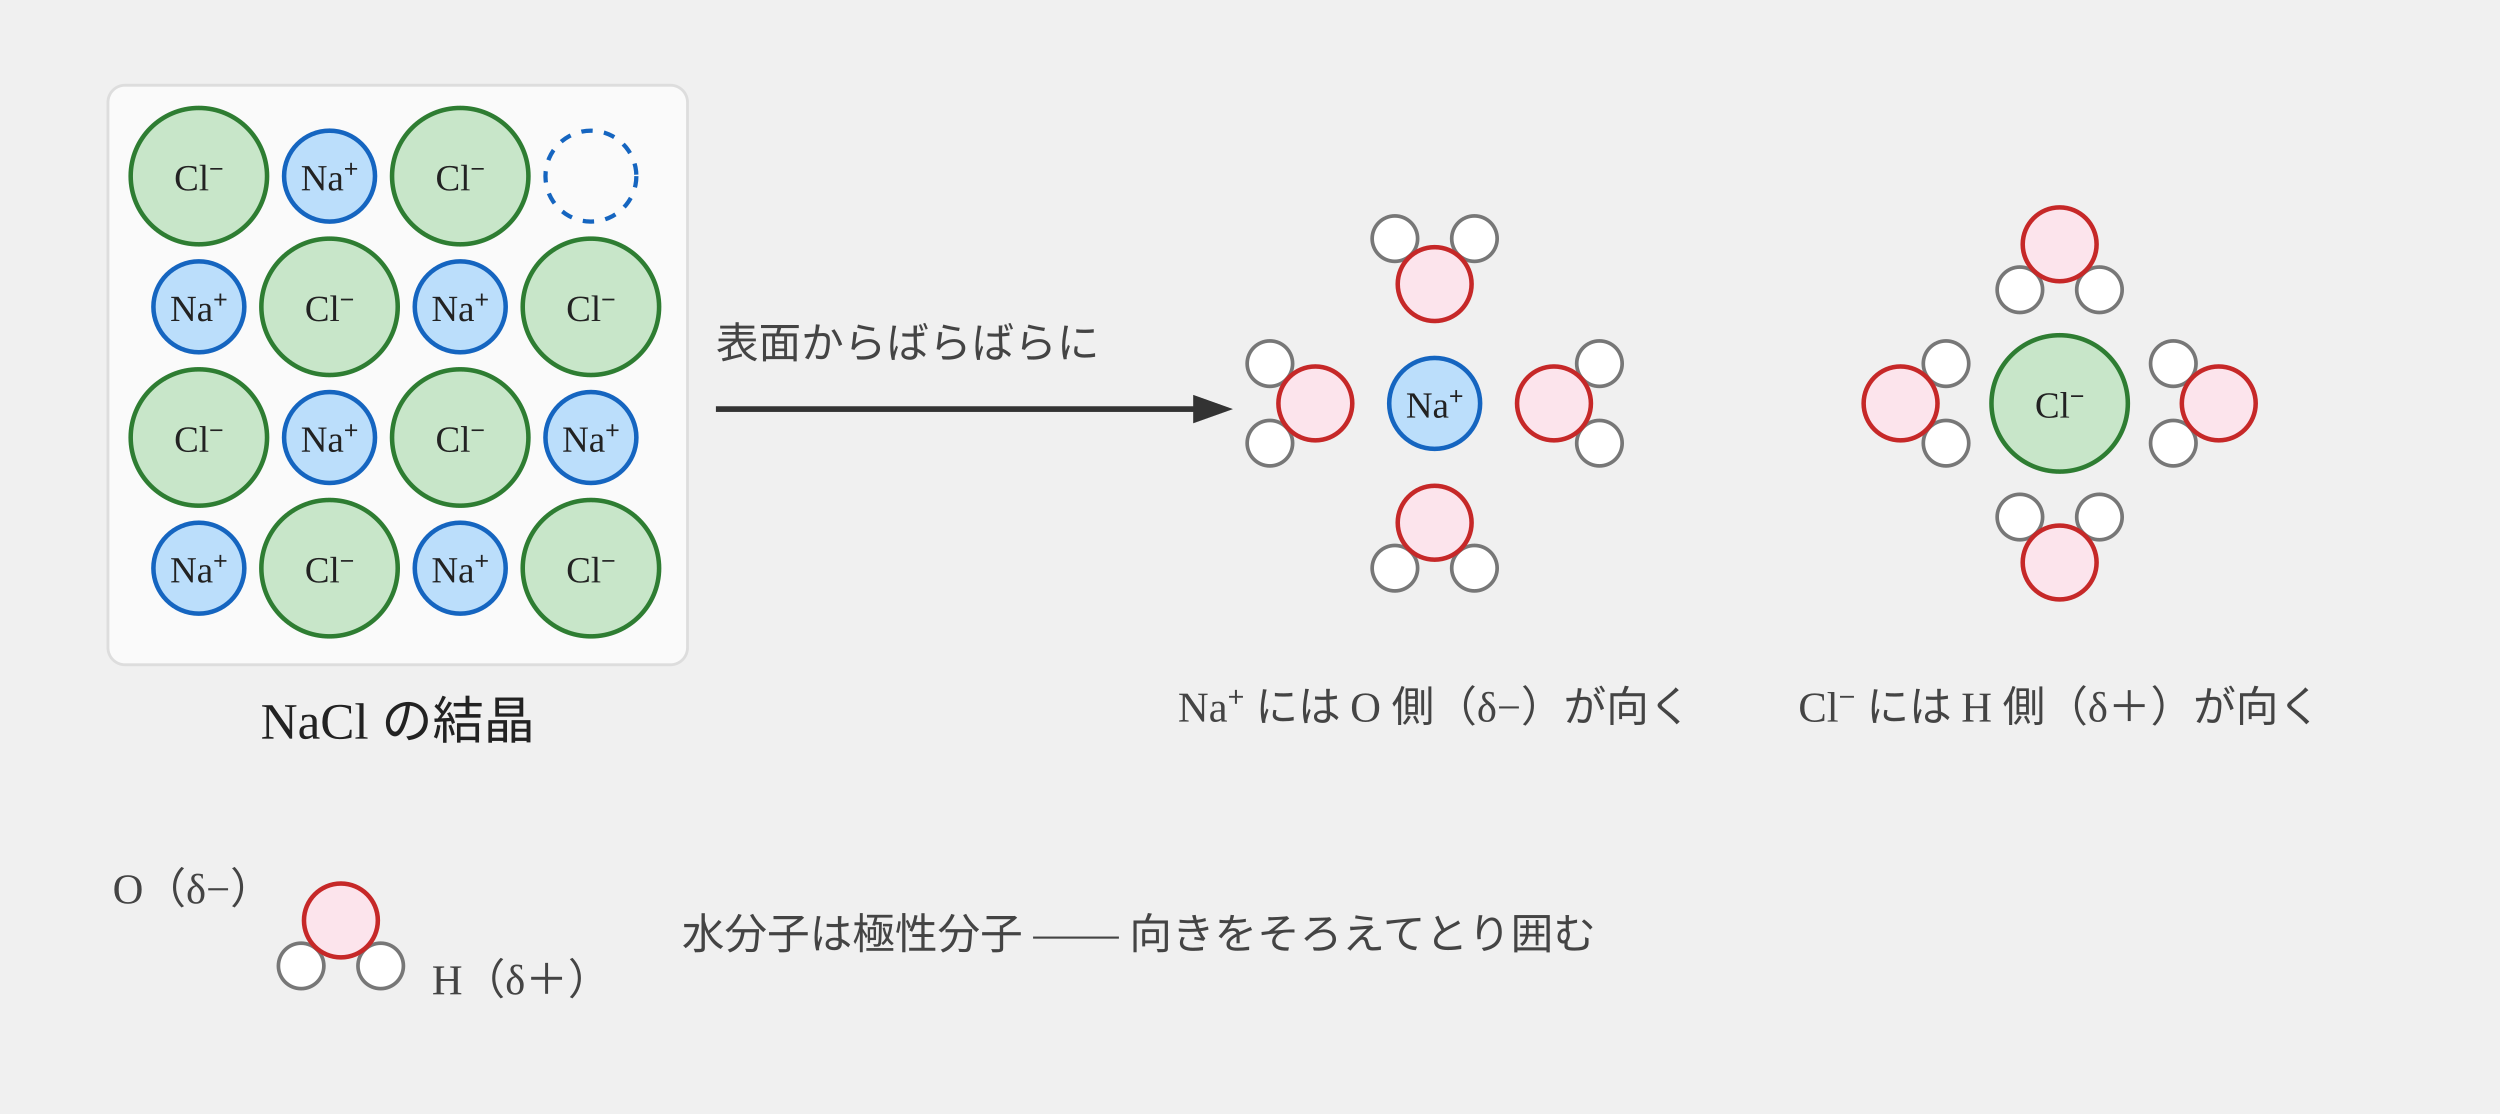
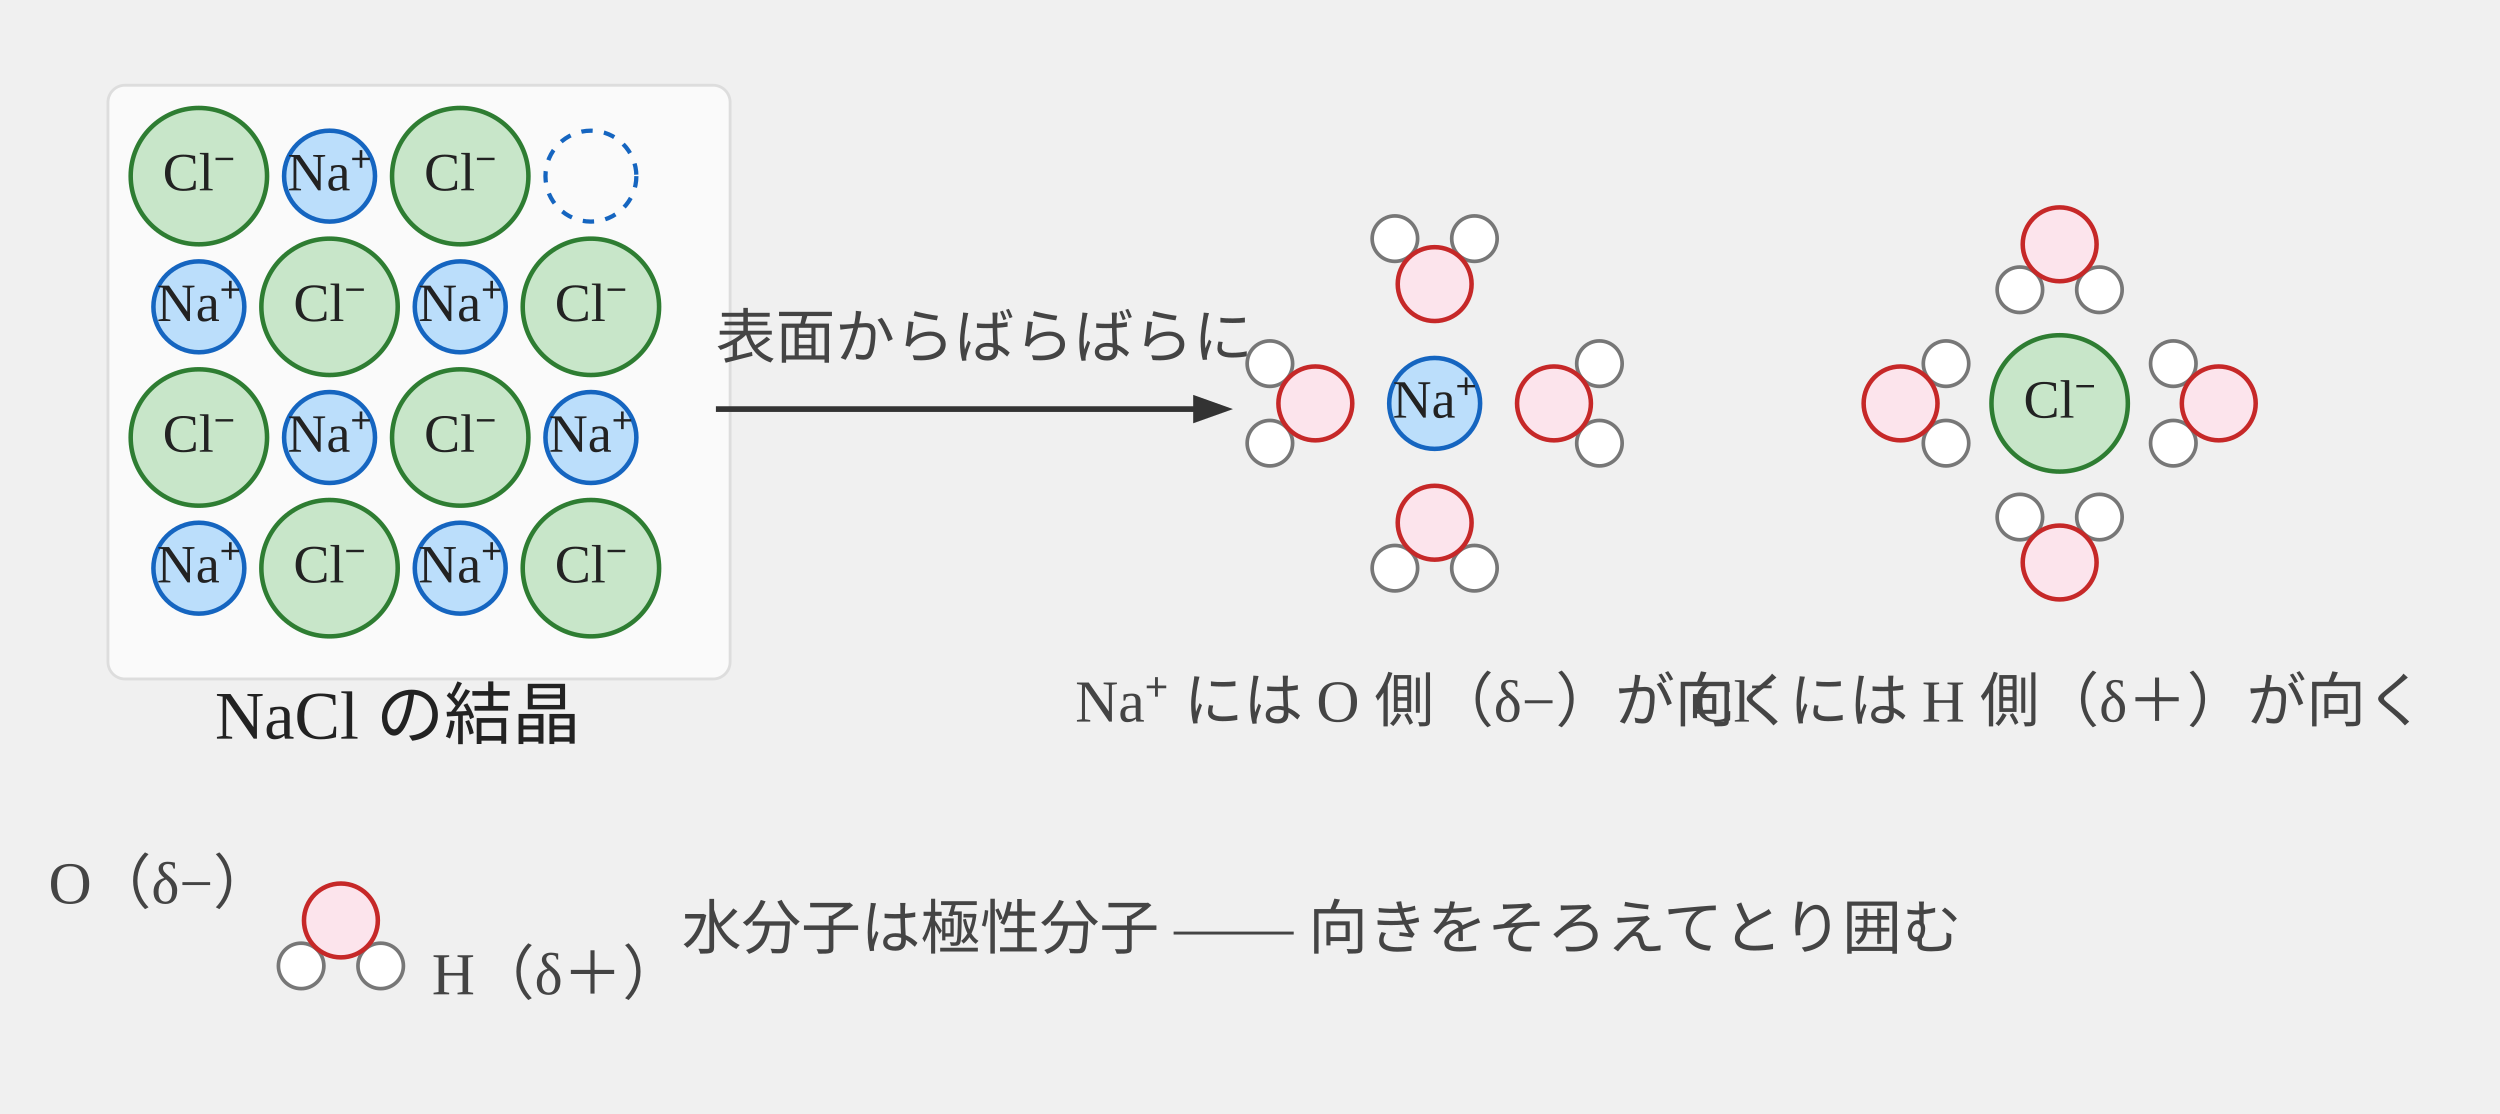
<svg xmlns="http://www.w3.org/2000/svg" width="602.105" height="268.211" viewBox="0 48 880 392" role="img">
  <defs>
    <g id="water">
      <line x1="0" y1="0" x2="-14" y2="16" stroke="#888" stroke-width="3" />
      <line x1="0" y1="0" x2="14" y2="16" stroke="#888" stroke-width="3" />
      <circle cx="-14" cy="16" r="8" fill="#fff" stroke="#777" stroke-width="1.3" />
      <circle cx="14" cy="16" r="8" fill="#fff" stroke="#777" stroke-width="1.3" />
      <circle cx="0" cy="0" r="13" fill="#fce4ec" stroke="#c62828" stroke-width="1.6" />
    </g>
  </defs>
  <style>
-     .lab { font-size: 18px; fill: #222; }
-     .small { font-size: 15px; fill: #444; }
-     .ion { font-size: 13px; fill: #222; }
+     .lab { font-size: 24px; fill: #222; }
+     .small { font-size: 21px; fill: #444; }
+     .ion { font-size: 19px; fill: #222; }
    .na { fill: #bbdefb; stroke: #1565c0; stroke-width: 1.6; }
    .cl { fill: #c8e6c9; stroke: #2e7d32; stroke-width: 1.6; }
  </style>
-   <rect x="38" y="78" width="204" height="204" rx="6" fill="#fafafa" stroke="#ddd" />
+   <rect x="38" y="78" width="219" height="209" rx="6" fill="#fafafa" stroke="#ddd" />
  <circle class="cl" cx="70" cy="110" r="24" />
  <text class="ion" x="70" y="115" text-anchor="middle">Cl⁻</text>
  <circle class="na" cx="116" cy="110" r="16" />
  <text class="ion" x="116" y="115" text-anchor="middle">Na⁺</text>
  <circle class="cl" cx="162" cy="110" r="24" />
  <text class="ion" x="162" y="115" text-anchor="middle">Cl⁻</text>
  <circle cx="208" cy="110" r="16" fill="none" stroke="#1565c0" stroke-width="1.5" stroke-dasharray="4 4" />
  <circle class="na" cx="70" cy="156" r="16" />
  <text class="ion" x="70" y="161" text-anchor="middle">Na⁺</text>
  <circle class="cl" cx="116" cy="156" r="24" />
  <text class="ion" x="116" y="161" text-anchor="middle">Cl⁻</text>
  <circle class="na" cx="162" cy="156" r="16" />
  <text class="ion" x="162" y="161" text-anchor="middle">Na⁺</text>
  <circle class="cl" cx="208" cy="156" r="24" />
  <text class="ion" x="208" y="161" text-anchor="middle">Cl⁻</text>
  <circle class="cl" cx="70" cy="202" r="24" />
  <text class="ion" x="70" y="207" text-anchor="middle">Cl⁻</text>
  <circle class="na" cx="116" cy="202" r="16" />
  <text class="ion" x="116" y="207" text-anchor="middle">Na⁺</text>
  <circle class="cl" cx="162" cy="202" r="24" />
  <text class="ion" x="162" y="207" text-anchor="middle">Cl⁻</text>
  <circle class="na" cx="208" cy="202" r="16" />
  <text class="ion" x="208" y="207" text-anchor="middle">Na⁺</text>
  <circle class="na" cx="70" cy="248" r="16" />
  <text class="ion" x="70" y="253" text-anchor="middle">Na⁺</text>
  <circle class="cl" cx="116" cy="248" r="24" />
  <text class="ion" x="116" y="253" text-anchor="middle">Cl⁻</text>
  <circle class="na" cx="162" cy="248" r="16" />
  <text class="ion" x="162" y="253" text-anchor="middle">Na⁺</text>
  <circle class="cl" cx="208" cy="248" r="24" />
  <text class="ion" x="208" y="253" text-anchor="middle">Cl⁻</text>
  <text class="lab" x="140" y="308" text-anchor="middle">NaCl の結晶</text>
  <text class="small" x="252" y="174">表面からばらばらに</text>
  <path d="M 252 192 L 424 192" stroke="#333" stroke-width="2" fill="none" />
  <polygon points="434,192 420,187 420,197" fill="#333" />
  <use href="#water" transform="translate(547,190) rotate(-90)" />
  <use href="#water" transform="translate(505,232) rotate(0)" />
  <use href="#water" transform="translate(463,190) rotate(90)" />
  <use href="#water" transform="translate(505,148) rotate(180)" />
  <circle class="na" cx="505" cy="190" r="16" />
  <text class="ion" x="505" y="195" text-anchor="middle">Na⁺</text>
  <text class="small" x="505" y="302" text-anchor="middle" fill="#1565c0">Na⁺ には O 側（δ−）が向く</text>
  <use href="#water" transform="translate(781,190) rotate(90)" />
  <use href="#water" transform="translate(725,246) rotate(180)" />
  <use href="#water" transform="translate(669,190) rotate(270)" />
  <use href="#water" transform="translate(725,134) rotate(0)" />
  <circle class="cl" cx="725" cy="190" r="24" />
  <text class="ion" x="725" y="195" text-anchor="middle">Cl⁻</text>
  <text class="small" x="725" y="302" text-anchor="middle" fill="#2e7d32">Cl⁻ には H 側（δ＋）が向く</text>
  <line x1="120" y1="372" x2="106" y2="388" stroke="#888" stroke-width="3" />
  <line x1="120" y1="372" x2="134" y2="388" stroke="#888" stroke-width="3" />
  <circle cx="106" cy="388" r="8" fill="#fff" stroke="#777" stroke-width="1.3" />
  <circle cx="134" cy="388" r="8" fill="#fff" stroke="#777" stroke-width="1.3" />
  <circle cx="120" cy="372" r="13" fill="#fce4ec" stroke="#c62828" stroke-width="1.6" />
  <text class="small" x="96" y="366" text-anchor="end" fill="#c62828">O（δ−）</text>
  <text class="small" x="152" y="398" fill="#555">H（δ＋）</text>
  <text class="small" x="240" y="382">水分子は極性分子 —— 向きをそろえてとり囲む</text>
</svg>
